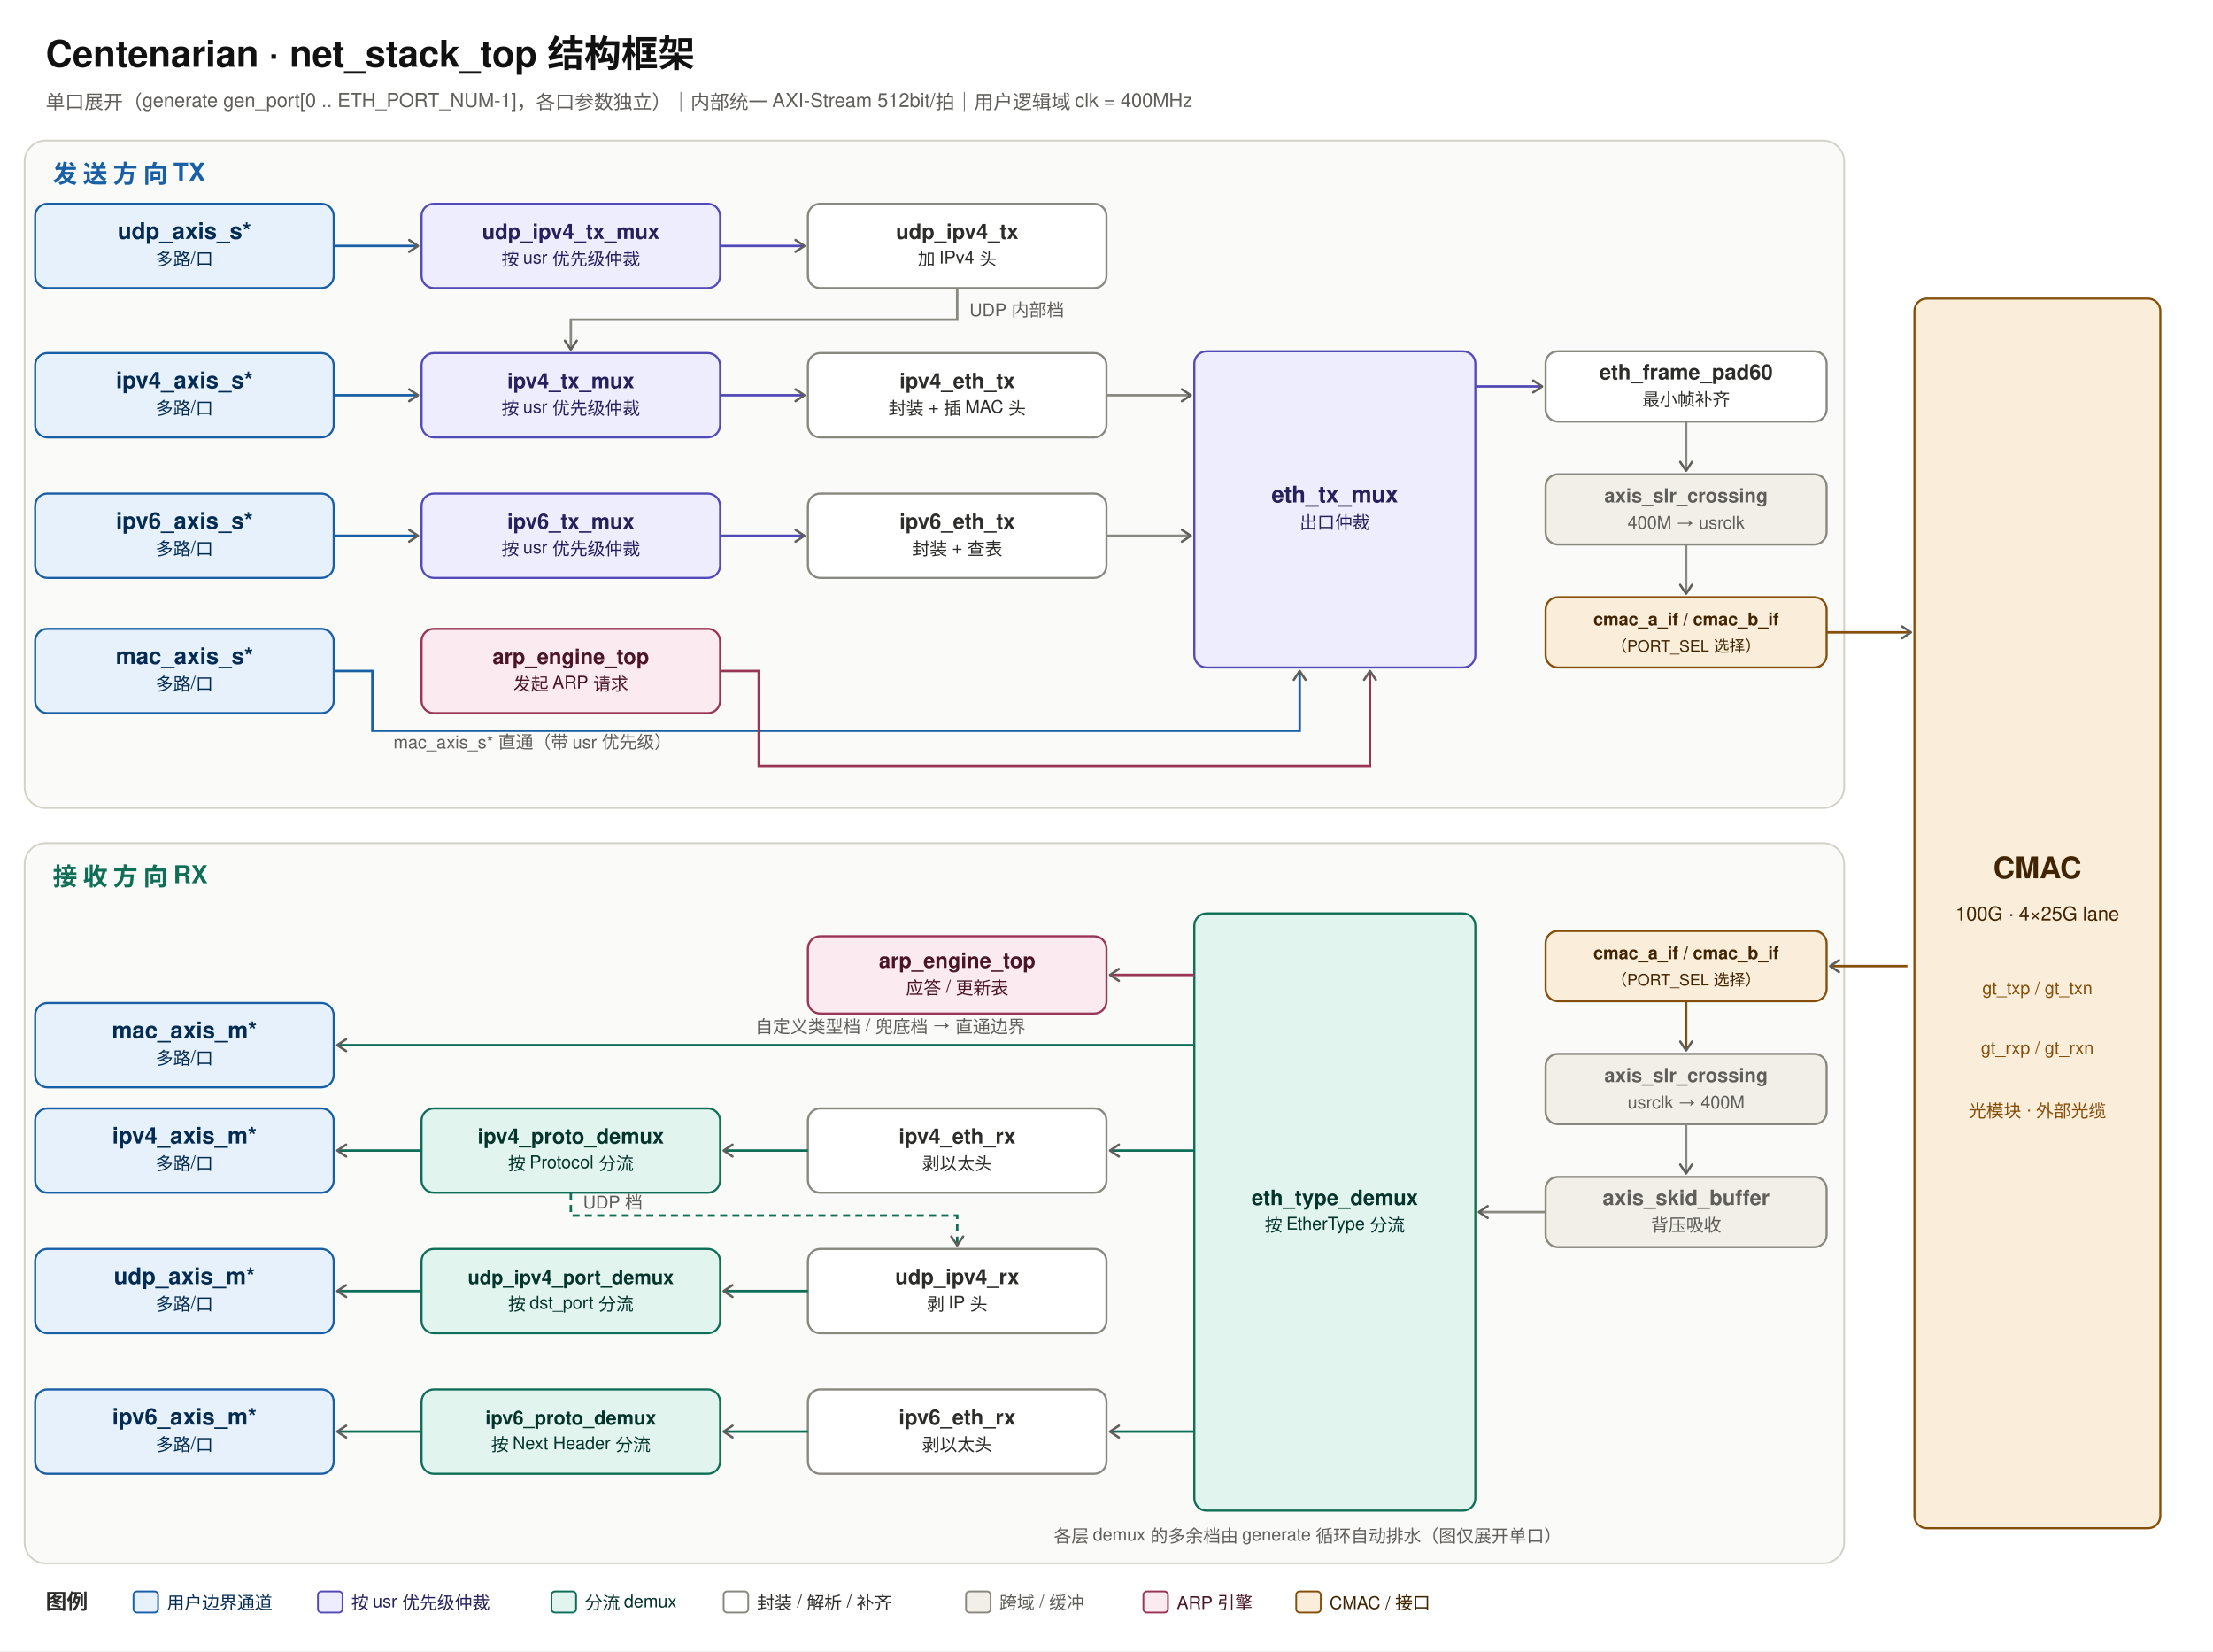
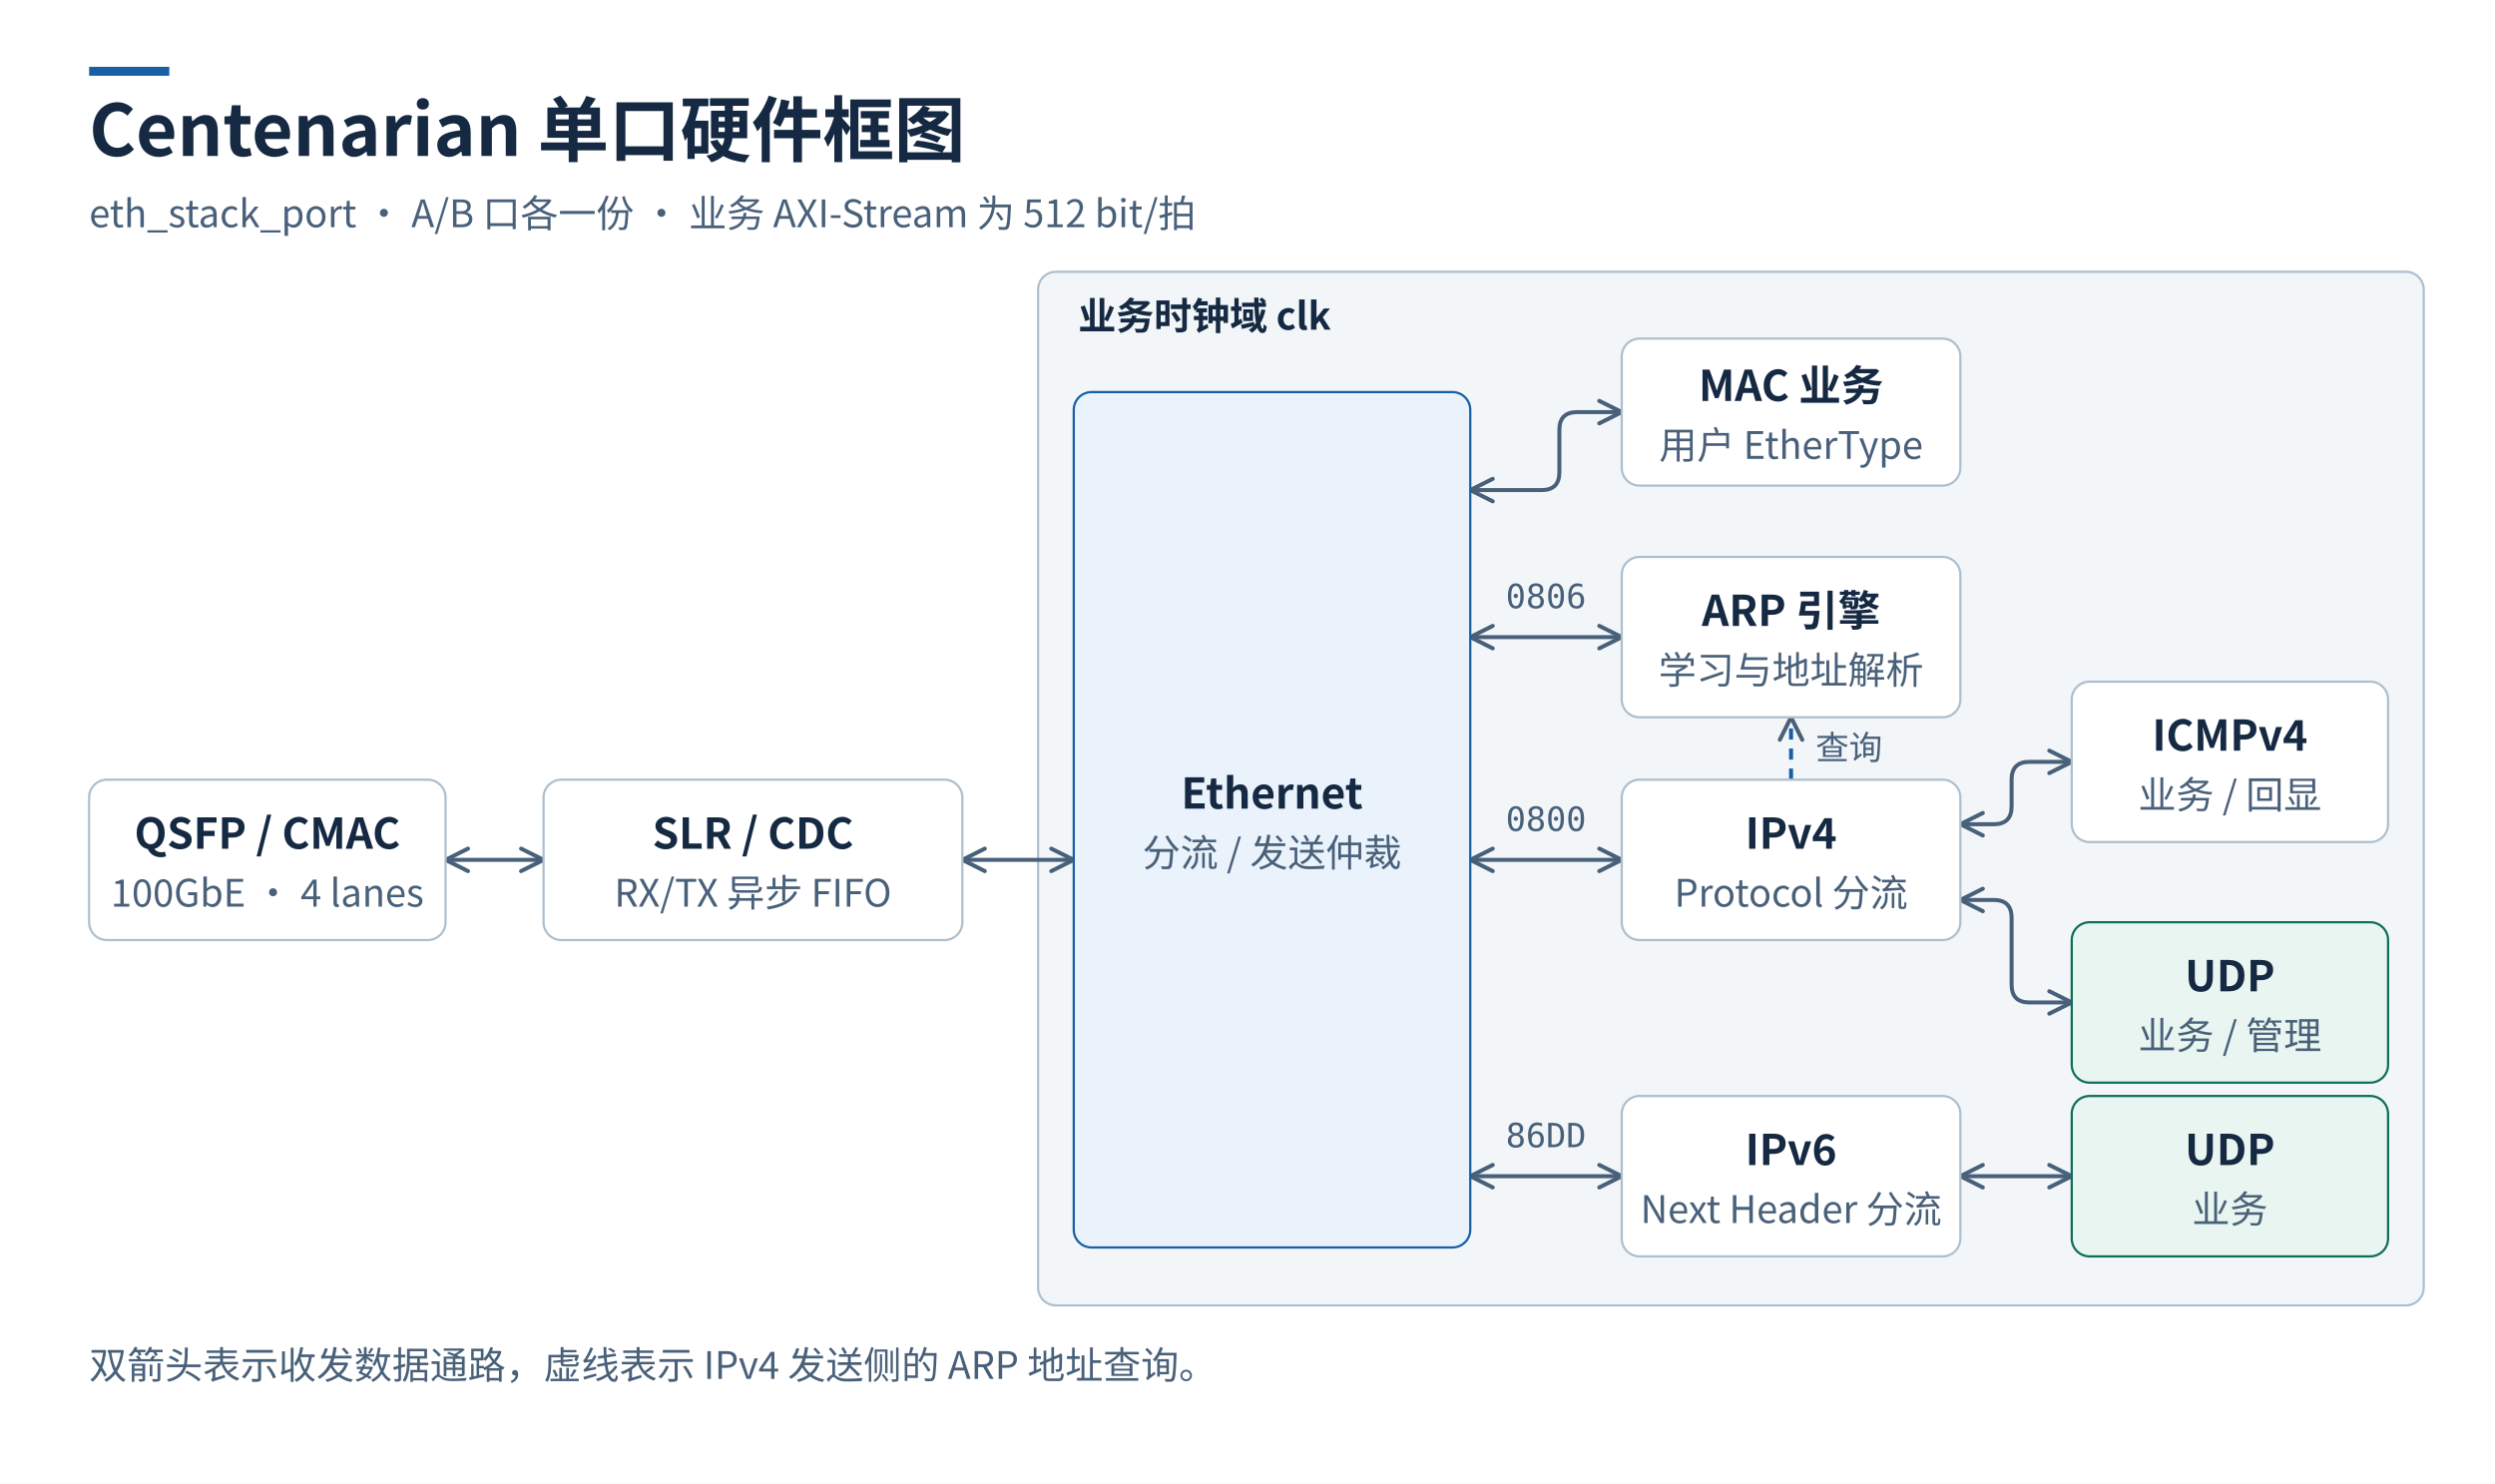
- <svg xmlns="http://www.w3.org/2000/svg" viewBox="0 0 1260 940" width="1260" height="940">
+ <svg xmlns="http://www.w3.org/2000/svg" width="1120" height="666" viewBox="0 0 1120 666" role="img" aria-labelledby="cent-architecture-title cent-architecture-desc">
  <defs>
-     <marker id="a" viewBox="0 0 10 10" refX="8" refY="5" markerWidth="6" markerHeight="6" orient="auto-start-reverse">
-       <path d="M2 1L8 5L2 9" fill="none" stroke="#5F5E5A" stroke-width="1.6" stroke-linecap="round" stroke-linejoin="round" />
+     <marker id="cent-architecture-arrow" viewBox="0 0 10 10" refX="9" refY="5" markerWidth="7" markerHeight="7" orient="auto-start-reverse">
+       <path d="M1 1 L9 5 L1 9" fill="none" stroke="#486079" stroke-width="1.45" stroke-linecap="round" stroke-linejoin="round" />
    </marker>
  </defs>
-   <rect x="0" y="0" width="1260" height="940" fill="#FFFFFF" />
-   <text x="26" y="38" font-family="Helvetica,Arial,sans-serif" font-size="21" font-weight="600" fill="#111111" text-anchor="start">Centenarian · net_stack_top 结构框架</text>
-   <text x="26" y="62" font-family="Helvetica,Arial,sans-serif" font-size="11" font-weight="400" fill="#5F5E5A" text-anchor="start">单口展开（generate gen_port[0 .. ETH_PORT_NUM-1]，各口参数独立）｜内部统一 AXI-Stream 512bit/拍｜用户逻辑域 clk = 400MHz</text>
-   <rect x="14" y="80" width="1036" height="380" rx="12" fill="#FAFAF8" stroke="#D3D1C7" stroke-width="1" />
-   <rect x="14" y="480" width="1036" height="410" rx="12" fill="#FAFAF8" stroke="#D3D1C7" stroke-width="1" />
-   <text x="30" y="104" font-family="Helvetica,Arial,sans-serif" font-size="14" font-weight="600" fill="#185FA5" text-anchor="start">发 送 方 向   TX</text>
-   <text x="30" y="504" font-family="Helvetica,Arial,sans-serif" font-size="14" font-weight="600" fill="#0F6E56" text-anchor="start">接 收 方 向   RX</text>
-   <rect x="1090" y="170" width="140" height="700" rx="7" fill="#FAEEDA" stroke="#854F0B" stroke-width="1.2" />
-   <text x="1160.0" y="520.0" font-family="Helvetica,Arial,sans-serif" font-size="13" font-weight="600" fill="#412402" text-anchor="middle" dominant-baseline="central" />
-   <text x="1160" y="500" font-family="Helvetica,Arial,sans-serif" font-size="17" font-weight="600" fill="#412402" text-anchor="middle">CMAC</text>
-   <text x="1160" y="524" font-family="Helvetica,Arial,sans-serif" font-size="11" fill="#412402" text-anchor="middle">100G · 4×25G lane</text>
-   <text x="1160" y="566" font-family="Helvetica,Arial,sans-serif" font-size="10" font-weight="400" fill="#854F0B" text-anchor="middle">gt_txp / gt_txn</text>
-   <text x="1160" y="600" font-family="Helvetica,Arial,sans-serif" font-size="10" font-weight="400" fill="#854F0B" text-anchor="middle">gt_rxp / gt_rxn</text>
-   <text x="1160" y="636" font-family="Helvetica,Arial,sans-serif" font-size="10" font-weight="400" fill="#854F0B" text-anchor="middle">光模块 · 外部光缆</text>
-   <rect x="20" y="116" width="170" height="48" rx="7" fill="#E6F1FB" stroke="#185FA5" stroke-width="1.2" />
-   <text x="105.0" y="136" font-family="Helvetica,Arial,sans-serif" font-size="13" font-weight="600" fill="#042C53" text-anchor="middle">udp_axis_s*</text>
-   <text x="105.0" y="151" font-family="Helvetica,Arial,sans-serif" font-size="10" fill="#042C53" text-anchor="middle">多路/口</text>
-   <rect x="20" y="201" width="170" height="48" rx="7" fill="#E6F1FB" stroke="#185FA5" stroke-width="1.2" />
-   <text x="105.0" y="221" font-family="Helvetica,Arial,sans-serif" font-size="13" font-weight="600" fill="#042C53" text-anchor="middle">ipv4_axis_s*</text>
-   <text x="105.0" y="236" font-family="Helvetica,Arial,sans-serif" font-size="10" fill="#042C53" text-anchor="middle">多路/口</text>
-   <rect x="20" y="281" width="170" height="48" rx="7" fill="#E6F1FB" stroke="#185FA5" stroke-width="1.2" />
-   <text x="105.0" y="301" font-family="Helvetica,Arial,sans-serif" font-size="13" font-weight="600" fill="#042C53" text-anchor="middle">ipv6_axis_s*</text>
-   <text x="105.0" y="316" font-family="Helvetica,Arial,sans-serif" font-size="10" fill="#042C53" text-anchor="middle">多路/口</text>
-   <rect x="20" y="358" width="170" height="48" rx="7" fill="#E6F1FB" stroke="#185FA5" stroke-width="1.2" />
-   <text x="105.0" y="378" font-family="Helvetica,Arial,sans-serif" font-size="13" font-weight="600" fill="#042C53" text-anchor="middle">mac_axis_s*</text>
-   <text x="105.0" y="393" font-family="Helvetica,Arial,sans-serif" font-size="10" fill="#042C53" text-anchor="middle">多路/口</text>
-   <rect x="240" y="116" width="170" height="48" rx="7" fill="#EEEDFE" stroke="#534AB7" stroke-width="1.2" />
-   <text x="325.0" y="136" font-family="Helvetica,Arial,sans-serif" font-size="12" font-weight="600" fill="#26215C" text-anchor="middle">udp_ipv4_tx_mux</text>
-   <text x="325.0" y="151" font-family="Helvetica,Arial,sans-serif" font-size="10" fill="#26215C" text-anchor="middle">按 usr 优先级仲裁</text>
-   <rect x="240" y="201" width="170" height="48" rx="7" fill="#EEEDFE" stroke="#534AB7" stroke-width="1.2" />
-   <text x="325.0" y="221" font-family="Helvetica,Arial,sans-serif" font-size="12" font-weight="600" fill="#26215C" text-anchor="middle">ipv4_tx_mux</text>
-   <text x="325.0" y="236" font-family="Helvetica,Arial,sans-serif" font-size="10" fill="#26215C" text-anchor="middle">按 usr 优先级仲裁</text>
-   <rect x="240" y="281" width="170" height="48" rx="7" fill="#EEEDFE" stroke="#534AB7" stroke-width="1.2" />
-   <text x="325.0" y="301" font-family="Helvetica,Arial,sans-serif" font-size="12" font-weight="600" fill="#26215C" text-anchor="middle">ipv6_tx_mux</text>
-   <text x="325.0" y="316" font-family="Helvetica,Arial,sans-serif" font-size="10" fill="#26215C" text-anchor="middle">按 usr 优先级仲裁</text>
-   <rect x="240" y="358" width="170" height="48" rx="7" fill="#FBEAF0" stroke="#993556" stroke-width="1.2" />
-   <text x="325.0" y="378" font-family="Helvetica,Arial,sans-serif" font-size="12" font-weight="600" fill="#4B1528" text-anchor="middle">arp_engine_top</text>
-   <text x="325.0" y="393" font-family="Helvetica,Arial,sans-serif" font-size="10" fill="#4B1528" text-anchor="middle">发起 ARP 请求</text>
-   <rect x="460" y="116" width="170" height="48" rx="7" fill="#FFFFFF" stroke="#888780" stroke-width="1.2" />
-   <text x="545.0" y="136" font-family="Helvetica,Arial,sans-serif" font-size="12" font-weight="600" fill="#2C2C2A" text-anchor="middle">udp_ipv4_tx</text>
-   <text x="545.0" y="151" font-family="Helvetica,Arial,sans-serif" font-size="10" fill="#2C2C2A" text-anchor="middle">加 IPv4 头</text>
-   <rect x="460" y="201" width="170" height="48" rx="7" fill="#FFFFFF" stroke="#888780" stroke-width="1.2" />
-   <text x="545.0" y="221" font-family="Helvetica,Arial,sans-serif" font-size="12" font-weight="600" fill="#2C2C2A" text-anchor="middle">ipv4_eth_tx</text>
-   <text x="545.0" y="236" font-family="Helvetica,Arial,sans-serif" font-size="10" fill="#2C2C2A" text-anchor="middle">封装 + 插 MAC 头</text>
-   <rect x="460" y="281" width="170" height="48" rx="7" fill="#FFFFFF" stroke="#888780" stroke-width="1.2" />
-   <text x="545.0" y="301" font-family="Helvetica,Arial,sans-serif" font-size="12" font-weight="600" fill="#2C2C2A" text-anchor="middle">ipv6_eth_tx</text>
-   <text x="545.0" y="316" font-family="Helvetica,Arial,sans-serif" font-size="10" fill="#2C2C2A" text-anchor="middle">封装 + 查表</text>
-   <rect x="680" y="200" width="160" height="180" rx="7" fill="#EEEDFE" stroke="#534AB7" stroke-width="1.2" />
-   <text x="760.0" y="286" font-family="Helvetica,Arial,sans-serif" font-size="13" font-weight="600" fill="#26215C" text-anchor="middle">eth_tx_mux</text>
-   <text x="760.0" y="301" font-family="Helvetica,Arial,sans-serif" font-size="10" fill="#26215C" text-anchor="middle">出口仲裁</text>
-   <rect x="880" y="200" width="160" height="40" rx="7" fill="#FFFFFF" stroke="#888780" stroke-width="1.2" />
-   <text x="960.0" y="216" font-family="Helvetica,Arial,sans-serif" font-size="12" font-weight="600" fill="#2C2C2A" text-anchor="middle">eth_frame_pad60</text>
-   <text x="960.0" y="231" font-family="Helvetica,Arial,sans-serif" font-size="10" fill="#2C2C2A" text-anchor="middle">最小帧补齐</text>
-   <rect x="880" y="270" width="160" height="40" rx="7" fill="#F1EFE8" stroke="#888780" stroke-width="1.2" />
-   <text x="960.0" y="286" font-family="Helvetica,Arial,sans-serif" font-size="11" font-weight="600" fill="#5F5E5A" text-anchor="middle">axis_slr_crossing</text>
-   <text x="960.0" y="301" font-family="Helvetica,Arial,sans-serif" font-size="10" fill="#5F5E5A" text-anchor="middle">400M → usrclk</text>
-   <rect x="880" y="340" width="160" height="40" rx="7" fill="#FAEEDA" stroke="#854F0B" stroke-width="1.2" />
-   <text x="960.0" y="356" font-family="Helvetica,Arial,sans-serif" font-size="10" font-weight="600" fill="#412402" text-anchor="middle">cmac_a_if / cmac_b_if</text>
-   <text x="960.0" y="371" font-family="Helvetica,Arial,sans-serif" font-size="9" fill="#412402" text-anchor="middle">（PORT_SEL 选择）</text>
-   <polyline points="190,140 238,140" fill="none" stroke="#185FA5" stroke-width="1.4" marker-end="url(#a)" />
-   <polyline points="190,225 238,225" fill="none" stroke="#185FA5" stroke-width="1.4" marker-end="url(#a)" />
-   <polyline points="190,305 238,305" fill="none" stroke="#185FA5" stroke-width="1.4" marker-end="url(#a)" />
-   <polyline points="410,140 458,140" fill="none" stroke="#534AB7" stroke-width="1.4" marker-end="url(#a)" />
-   <polyline points="410,225 458,225" fill="none" stroke="#534AB7" stroke-width="1.4" marker-end="url(#a)" />
-   <polyline points="410,305 458,305" fill="none" stroke="#534AB7" stroke-width="1.4" marker-end="url(#a)" />
-   <polyline points="545,164 545,182 325,182 325,199" fill="none" stroke="#888780" stroke-width="1.4" marker-end="url(#a)" />
-   <text x="552" y="180" font-family="Helvetica,Arial,sans-serif" font-size="10" fill="#5F5E5A" text-anchor="start">UDP 内部档</text>
-   <polyline points="630,225 678,225" fill="none" stroke="#888780" stroke-width="1.4" marker-end="url(#a)" />
-   <polyline points="630,305 678,305" fill="none" stroke="#888780" stroke-width="1.4" marker-end="url(#a)" />
-   <polyline points="190,382 212,382 212,416 740,416 740,382" fill="none" stroke="#185FA5" stroke-width="1.4" marker-end="url(#a)" />
-   <text x="224" y="426" font-family="Helvetica,Arial,sans-serif" font-size="10" font-weight="400" fill="#5F5E5A" text-anchor="start">mac_axis_s* 直通（带 usr 优先级）</text>
-   <polyline points="410,382 432,382 432,436 780,436 780,382" fill="none" stroke="#993556" stroke-width="1.4" marker-end="url(#a)" />
-   <polyline points="840,220 878,220" fill="none" stroke="#534AB7" stroke-width="1.4" marker-end="url(#a)" />
-   <polyline points="960,240 960,268" fill="none" stroke="#888780" stroke-width="1.4" marker-end="url(#a)" />
-   <polyline points="960,310 960,338" fill="none" stroke="#888780" stroke-width="1.4" marker-end="url(#a)" />
-   <polyline points="1040,360 1088,360" fill="none" stroke="#854F0B" stroke-width="1.4" marker-end="url(#a)" />
-   <rect x="880" y="530" width="160" height="40" rx="7" fill="#FAEEDA" stroke="#854F0B" stroke-width="1.2" />
-   <text x="960.0" y="546" font-family="Helvetica,Arial,sans-serif" font-size="10" font-weight="600" fill="#412402" text-anchor="middle">cmac_a_if / cmac_b_if</text>
-   <text x="960.0" y="561" font-family="Helvetica,Arial,sans-serif" font-size="9" fill="#412402" text-anchor="middle">（PORT_SEL 选择）</text>
-   <rect x="880" y="600" width="160" height="40" rx="7" fill="#F1EFE8" stroke="#888780" stroke-width="1.2" />
-   <text x="960.0" y="616" font-family="Helvetica,Arial,sans-serif" font-size="11" font-weight="600" fill="#5F5E5A" text-anchor="middle">axis_slr_crossing</text>
-   <text x="960.0" y="631" font-family="Helvetica,Arial,sans-serif" font-size="10" fill="#5F5E5A" text-anchor="middle">usrclk → 400M</text>
-   <rect x="880" y="670" width="160" height="40" rx="7" fill="#F1EFE8" stroke="#888780" stroke-width="1.2" />
-   <text x="960.0" y="686" font-family="Helvetica,Arial,sans-serif" font-size="12" font-weight="600" fill="#5F5E5A" text-anchor="middle">axis_skid_buffer</text>
-   <text x="960.0" y="701" font-family="Helvetica,Arial,sans-serif" font-size="10" fill="#5F5E5A" text-anchor="middle">背压吸收</text>
-   <rect x="680" y="520" width="160" height="340" rx="7" fill="#E1F5EE" stroke="#0F6E56" stroke-width="1.2" />
-   <text x="760.0" y="686" font-family="Helvetica,Arial,sans-serif" font-size="12" font-weight="600" fill="#04342C" text-anchor="middle">eth_type_demux</text>
-   <text x="760.0" y="701" font-family="Helvetica,Arial,sans-serif" font-size="10" fill="#04342C" text-anchor="middle">按 EtherType 分流</text>
-   <rect x="460" y="533" width="170" height="44" rx="7" fill="#FBEAF0" stroke="#993556" stroke-width="1.2" />
-   <text x="545.0" y="551" font-family="Helvetica,Arial,sans-serif" font-size="12" font-weight="600" fill="#4B1528" text-anchor="middle">arp_engine_top</text>
-   <text x="545.0" y="566" font-family="Helvetica,Arial,sans-serif" font-size="10" fill="#4B1528" text-anchor="middle">应答 / 更新表</text>
-   <rect x="20" y="571" width="170" height="48" rx="7" fill="#E6F1FB" stroke="#185FA5" stroke-width="1.2" />
-   <text x="105.0" y="591" font-family="Helvetica,Arial,sans-serif" font-size="13" font-weight="600" fill="#042C53" text-anchor="middle">mac_axis_m*</text>
-   <text x="105.0" y="606" font-family="Helvetica,Arial,sans-serif" font-size="10" fill="#042C53" text-anchor="middle">多路/口</text>
-   <rect x="460" y="631" width="170" height="48" rx="7" fill="#FFFFFF" stroke="#888780" stroke-width="1.2" />
-   <text x="545.0" y="651" font-family="Helvetica,Arial,sans-serif" font-size="12" font-weight="600" fill="#2C2C2A" text-anchor="middle">ipv4_eth_rx</text>
-   <text x="545.0" y="666" font-family="Helvetica,Arial,sans-serif" font-size="10" fill="#2C2C2A" text-anchor="middle">剥以太头</text>
-   <rect x="240" y="631" width="170" height="48" rx="7" fill="#E1F5EE" stroke="#0F6E56" stroke-width="1.2" />
-   <text x="325.0" y="651" font-family="Helvetica,Arial,sans-serif" font-size="12" font-weight="600" fill="#04342C" text-anchor="middle">ipv4_proto_demux</text>
-   <text x="325.0" y="666" font-family="Helvetica,Arial,sans-serif" font-size="10" fill="#04342C" text-anchor="middle">按 Protocol 分流</text>
-   <rect x="20" y="631" width="170" height="48" rx="7" fill="#E6F1FB" stroke="#185FA5" stroke-width="1.2" />
-   <text x="105.0" y="651" font-family="Helvetica,Arial,sans-serif" font-size="13" font-weight="600" fill="#042C53" text-anchor="middle">ipv4_axis_m*</text>
-   <text x="105.0" y="666" font-family="Helvetica,Arial,sans-serif" font-size="10" fill="#042C53" text-anchor="middle">多路/口</text>
-   <rect x="460" y="711" width="170" height="48" rx="7" fill="#FFFFFF" stroke="#888780" stroke-width="1.2" />
-   <text x="545.0" y="731" font-family="Helvetica,Arial,sans-serif" font-size="12" font-weight="600" fill="#2C2C2A" text-anchor="middle">udp_ipv4_rx</text>
-   <text x="545.0" y="746" font-family="Helvetica,Arial,sans-serif" font-size="10" fill="#2C2C2A" text-anchor="middle">剥 IP 头</text>
-   <rect x="240" y="711" width="170" height="48" rx="7" fill="#E1F5EE" stroke="#0F6E56" stroke-width="1.2" />
-   <text x="325.0" y="731" font-family="Helvetica,Arial,sans-serif" font-size="11" font-weight="600" fill="#04342C" text-anchor="middle">udp_ipv4_port_demux</text>
-   <text x="325.0" y="746" font-family="Helvetica,Arial,sans-serif" font-size="10" fill="#04342C" text-anchor="middle">按 dst_port 分流</text>
-   <rect x="20" y="711" width="170" height="48" rx="7" fill="#E6F1FB" stroke="#185FA5" stroke-width="1.2" />
-   <text x="105.0" y="731" font-family="Helvetica,Arial,sans-serif" font-size="13" font-weight="600" fill="#042C53" text-anchor="middle">udp_axis_m*</text>
-   <text x="105.0" y="746" font-family="Helvetica,Arial,sans-serif" font-size="10" fill="#042C53" text-anchor="middle">多路/口</text>
-   <rect x="460" y="791" width="170" height="48" rx="7" fill="#FFFFFF" stroke="#888780" stroke-width="1.2" />
-   <text x="545.0" y="811" font-family="Helvetica,Arial,sans-serif" font-size="12" font-weight="600" fill="#2C2C2A" text-anchor="middle">ipv6_eth_rx</text>
-   <text x="545.0" y="826" font-family="Helvetica,Arial,sans-serif" font-size="10" fill="#2C2C2A" text-anchor="middle">剥以太头</text>
-   <rect x="240" y="791" width="170" height="48" rx="7" fill="#E1F5EE" stroke="#0F6E56" stroke-width="1.2" />
-   <text x="325.0" y="811" font-family="Helvetica,Arial,sans-serif" font-size="11" font-weight="600" fill="#04342C" text-anchor="middle">ipv6_proto_demux</text>
-   <text x="325.0" y="826" font-family="Helvetica,Arial,sans-serif" font-size="10" fill="#04342C" text-anchor="middle">按 Next Header 分流</text>
-   <rect x="20" y="791" width="170" height="48" rx="7" fill="#E6F1FB" stroke="#185FA5" stroke-width="1.2" />
-   <text x="105.0" y="811" font-family="Helvetica,Arial,sans-serif" font-size="13" font-weight="600" fill="#042C53" text-anchor="middle">ipv6_axis_m*</text>
-   <text x="105.0" y="826" font-family="Helvetica,Arial,sans-serif" font-size="10" fill="#042C53" text-anchor="middle">多路/口</text>
-   <polyline points="1086,550 1042,550" fill="none" stroke="#854F0B" stroke-width="1.4" marker-end="url(#a)" />
-   <polyline points="960,570 960,598" fill="none" stroke="#854F0B" stroke-width="1.4" marker-end="url(#a)" />
-   <polyline points="960,640 960,668" fill="none" stroke="#888780" stroke-width="1.4" marker-end="url(#a)" />
-   <polyline points="880,690 842,690" fill="none" stroke="#888780" stroke-width="1.4" marker-end="url(#a)" />
-   <polyline points="680,555 632,555" fill="none" stroke="#993556" stroke-width="1.4" marker-end="url(#a)" />
-   <polyline points="680,595 192,595" fill="none" stroke="#0F6E56" stroke-width="1.4" marker-end="url(#a)" />
-   <text x="430" y="588" font-family="Helvetica,Arial,sans-serif" font-size="10" fill="#5F5E5A" text-anchor="start">自定义类型档 / 兜底档 → 直通边界</text>
-   <polyline points="680,655 632,655" fill="none" stroke="#0F6E56" stroke-width="1.4" marker-end="url(#a)" />
-   <polyline points="680,815 632,815" fill="none" stroke="#0F6E56" stroke-width="1.4" marker-end="url(#a)" />
-   <polyline points="460,655 412,655" fill="none" stroke="#0F6E56" stroke-width="1.4" marker-end="url(#a)" />
-   <polyline points="240,655 192,655" fill="none" stroke="#0F6E56" stroke-width="1.4" marker-end="url(#a)" />
-   <polyline points="325,679 325,692 545,692 545,709" fill="none" stroke="#0F6E56" stroke-width="1.4" stroke-dasharray="4 3" marker-end="url(#a)" />
-   <text x="332" y="688" font-family="Helvetica,Arial,sans-serif" font-size="10" fill="#5F5E5A" text-anchor="start">UDP 档</text>
-   <polyline points="460,735 412,735" fill="none" stroke="#0F6E56" stroke-width="1.4" marker-end="url(#a)" />
-   <polyline points="240,735 192,735" fill="none" stroke="#0F6E56" stroke-width="1.4" marker-end="url(#a)" />
-   <polyline points="460,815 412,815" fill="none" stroke="#0F6E56" stroke-width="1.4" marker-end="url(#a)" />
-   <polyline points="240,815 192,815" fill="none" stroke="#0F6E56" stroke-width="1.4" marker-end="url(#a)" />
-   <text x="600" y="878" font-family="Helvetica,Arial,sans-serif" font-size="10" font-weight="400" fill="#5F5E5A" text-anchor="start">各层 demux 的多余档由 generate 循环自动排水（图仅展开单口）</text>
-   <text x="26" y="916" font-family="Helvetica,Arial,sans-serif" font-size="12" font-weight="600" fill="#2C2C2A" text-anchor="start">图例</text>
-   <rect x="76" y="906" width="14" height="12" rx="2" fill="#E6F1FB" stroke="#185FA5" stroke-width="1" />
-   <text x="95" y="916" font-family="Helvetica,Arial,sans-serif" font-size="10" font-weight="400" fill="#042C53" text-anchor="start">用户边界通道</text>
-   <rect x="181" y="906" width="14" height="12" rx="2" fill="#EEEDFE" stroke="#534AB7" stroke-width="1" />
-   <text x="200" y="916" font-family="Helvetica,Arial,sans-serif" font-size="10" font-weight="400" fill="#26215C" text-anchor="start">按 usr 优先级仲裁</text>
-   <rect x="314" y="906" width="14" height="12" rx="2" fill="#E1F5EE" stroke="#0F6E56" stroke-width="1" />
-   <text x="333" y="916" font-family="Helvetica,Arial,sans-serif" font-size="10" font-weight="400" fill="#04342C" text-anchor="start">分流 demux</text>
-   <rect x="412" y="906" width="14" height="12" rx="2" fill="#FFFFFF" stroke="#888780" stroke-width="1" />
-   <text x="431" y="916" font-family="Helvetica,Arial,sans-serif" font-size="10" font-weight="400" fill="#2C2C2A" text-anchor="start">封装 / 解析 / 补齐</text>
-   <rect x="550" y="906" width="14" height="12" rx="2" fill="#F1EFE8" stroke="#888780" stroke-width="1" />
-   <text x="569" y="916" font-family="Helvetica,Arial,sans-serif" font-size="10" font-weight="400" fill="#5F5E5A" text-anchor="start">跨域 / 缓冲</text>
-   <rect x="651" y="906" width="14" height="12" rx="2" fill="#FBEAF0" stroke="#993556" stroke-width="1" />
-   <text x="670" y="916" font-family="Helvetica,Arial,sans-serif" font-size="10" font-weight="400" fill="#4B1528" text-anchor="start">ARP 引擎</text>
-   <rect x="738" y="906" width="14" height="12" rx="2" fill="#FAEEDA" stroke="#854F0B" stroke-width="1" />
-   <text x="757" y="916" font-family="Helvetica,Arial,sans-serif" font-size="10" font-weight="400" fill="#412402" text-anchor="start">CMAC / 接口</text>
+   <style>
+     text { font-family: "Microsoft YaHei", "PingFang SC", "Noto Sans CJK SC", system-ui, sans-serif; fill: #152942; }
+     .title { font-size: 32px; font-weight: 700; }
+     .section { font-size: 22px; font-weight: 700; }
+     .label { font-size: 19px; }
+     .small { font-size: 17px; fill: #486079; }
+     .detail { font-size: 15px; fill: #486079; }
+     .code { font: 17px Consolas, "SFMono-Regular", "Microsoft YaHei", "Noto Sans Mono CJK SC", monospace; fill: #486079; }
+     .strong { font-weight: 700; fill: #152942; }
+     .signal { font: 15px Consolas, "SFMono-Regular", "Microsoft YaHei", monospace; fill: #486079; }
+   </style>
+   <rect x="0" y="0" width="1120" height="666" rx="0" fill="#ffffff" stroke="none" />
+   <rect x="40" y="30" width="36" height="4" rx="0" fill="#185fa5" stroke="none" />
+   <text x="40" y="70" class="title" text-anchor="start">Centenarian 单口硬件框图</text>
+   <text x="40" y="102" class="small" text-anchor="start">eth_stack_port · A/B 口各一份 · 业务 AXI-Stream 为 512 bit/拍</text>
+   <rect x="466" y="122" width="622" height="464" rx="8" fill="#f2f6f9" stroke="#adbfce" />
+   <text x="484" y="148" class="small strong" text-anchor="start">业务时钟域 clk</text>
+   <path d="M200 386 H244" fill="none" stroke="#486079" stroke-width="1.8" stroke-linejoin="round" marker-start="url(#cent-architecture-arrow)" marker-end="url(#cent-architecture-arrow)" />
+   <path d="M432 386 H482" fill="none" stroke="#486079" stroke-width="1.8" stroke-linejoin="round" marker-start="url(#cent-architecture-arrow)" marker-end="url(#cent-architecture-arrow)" />
+   <path d="M660 220 H692 Q700 220 700 212 V193 Q700 185 708 185 H728" fill="none" stroke="#486079" stroke-width="1.8" stroke-linejoin="round" marker-start="url(#cent-architecture-arrow)" marker-end="url(#cent-architecture-arrow)" />
+   <path d="M660 286 H728" fill="none" stroke="#486079" stroke-width="1.8" stroke-linejoin="round" marker-start="url(#cent-architecture-arrow)" marker-end="url(#cent-architecture-arrow)" />
+   <path d="M660 386 H728" fill="none" stroke="#486079" stroke-width="1.8" stroke-linejoin="round" marker-start="url(#cent-architecture-arrow)" marker-end="url(#cent-architecture-arrow)" />
+   <path d="M660 528 H728" fill="none" stroke="#486079" stroke-width="1.8" stroke-linejoin="round" marker-start="url(#cent-architecture-arrow)" marker-end="url(#cent-architecture-arrow)" />
+   <path d="M804 350 V322" fill="none" stroke="#185fa5" stroke-width="1.8" stroke-linejoin="round" stroke-dasharray="5 4" marker-end="url(#cent-architecture-arrow)" />
+   <path d="M880 370 H895 Q903 370 903 362 V350 Q903 342 911 342 H930" fill="none" stroke="#486079" stroke-width="1.8" stroke-linejoin="round" marker-start="url(#cent-architecture-arrow)" marker-end="url(#cent-architecture-arrow)" />
+   <path d="M880 404 H895 Q903 404 903 412 V442 Q903 450 911 450 H930" fill="none" stroke="#486079" stroke-width="1.8" stroke-linejoin="round" marker-start="url(#cent-architecture-arrow)" marker-end="url(#cent-architecture-arrow)" />
+   <path d="M880 528 H930" fill="none" stroke="#486079" stroke-width="1.8" stroke-linejoin="round" marker-start="url(#cent-architecture-arrow)" marker-end="url(#cent-architecture-arrow)" />
+   <rect x="40" y="350" width="160" height="72" rx="8" fill="#ffffff" stroke="#adbfce" />
+   <text x="120" y="381" class="label strong" text-anchor="middle">QSFP / CMAC</text>
+   <text x="120" y="407" class="small" text-anchor="middle">100GbE · 4 lanes</text>
+   <rect x="244" y="350" width="188" height="72" rx="8" fill="#ffffff" stroke="#adbfce" />
+   <text x="338" y="381" class="label strong" text-anchor="middle">SLR / CDC</text>
+   <text x="338" y="407" class="small" text-anchor="middle">RX/TX 异步 FIFO</text>
+   <rect x="482" y="176" width="178" height="384" rx="8" fill="#eaf2fb" stroke="#185fa5" />
+   <text x="571" y="363" class="label strong" text-anchor="middle">Ethernet</text>
+   <text x="571" y="389" class="small" text-anchor="middle">分流 / 发送仲裁</text>
+   <rect x="728" y="152" width="152" height="66" rx="8" fill="#ffffff" stroke="#adbfce" />
+   <text x="804" y="180" class="label strong" text-anchor="middle">MAC 业务</text>
+   <text x="804" y="206" class="small" text-anchor="middle">用户 EtherType</text>
+   <rect x="728" y="250" width="152" height="72" rx="8" fill="#ffffff" stroke="#adbfce" />
+   <text x="804" y="281" class="label strong" text-anchor="middle">ARP 引擎</text>
+   <text x="804" y="307" class="small" text-anchor="middle">学习与地址解析</text>
+   <rect x="728" y="350" width="152" height="72" rx="8" fill="#ffffff" stroke="#adbfce" />
+   <text x="804" y="381" class="label strong" text-anchor="middle">IPv4</text>
+   <text x="804" y="407" class="small" text-anchor="middle">Protocol 分流</text>
+   <rect x="728" y="492" width="152" height="72" rx="8" fill="#ffffff" stroke="#adbfce" />
+   <text x="804" y="523" class="label strong" text-anchor="middle">IPv6</text>
+   <text x="804" y="549" class="small" text-anchor="middle">Next Header 分流</text>
+   <rect x="930" y="306" width="142" height="72" rx="8" fill="#ffffff" stroke="#adbfce" />
+   <text x="1001" y="337" class="label strong" text-anchor="middle">ICMPv4</text>
+   <text x="1001" y="363" class="small" text-anchor="middle">业务 / 回显</text>
+   <rect x="930" y="414" width="142" height="72" rx="8" fill="#e9f5f0" stroke="#0f6e56" />
+   <text x="1001" y="445" class="label strong" text-anchor="middle">UDP</text>
+   <text x="1001" y="471" class="small" text-anchor="middle">业务 / 管理</text>
+   <rect x="930" y="492" width="142" height="72" rx="8" fill="#e9f5f0" stroke="#0f6e56" />
+   <text x="1001" y="523" class="label strong" text-anchor="middle">UDP</text>
+   <text x="1001" y="549" class="small" text-anchor="middle">业务</text>
+   <text x="694" y="273" class="signal" text-anchor="middle">0806</text>
+   <text x="694" y="373" class="signal" text-anchor="middle">0800</text>
+   <text x="694" y="515" class="signal" text-anchor="middle">86DD</text>
+   <text x="815" y="341" class="detail" text-anchor="start">查询</text>
+   <text x="40" y="619" class="small" text-anchor="start">双箭头表示收发数据通路，虚线表示 IPv4 发送侧的 ARP 地址查询。</text>
</svg>
